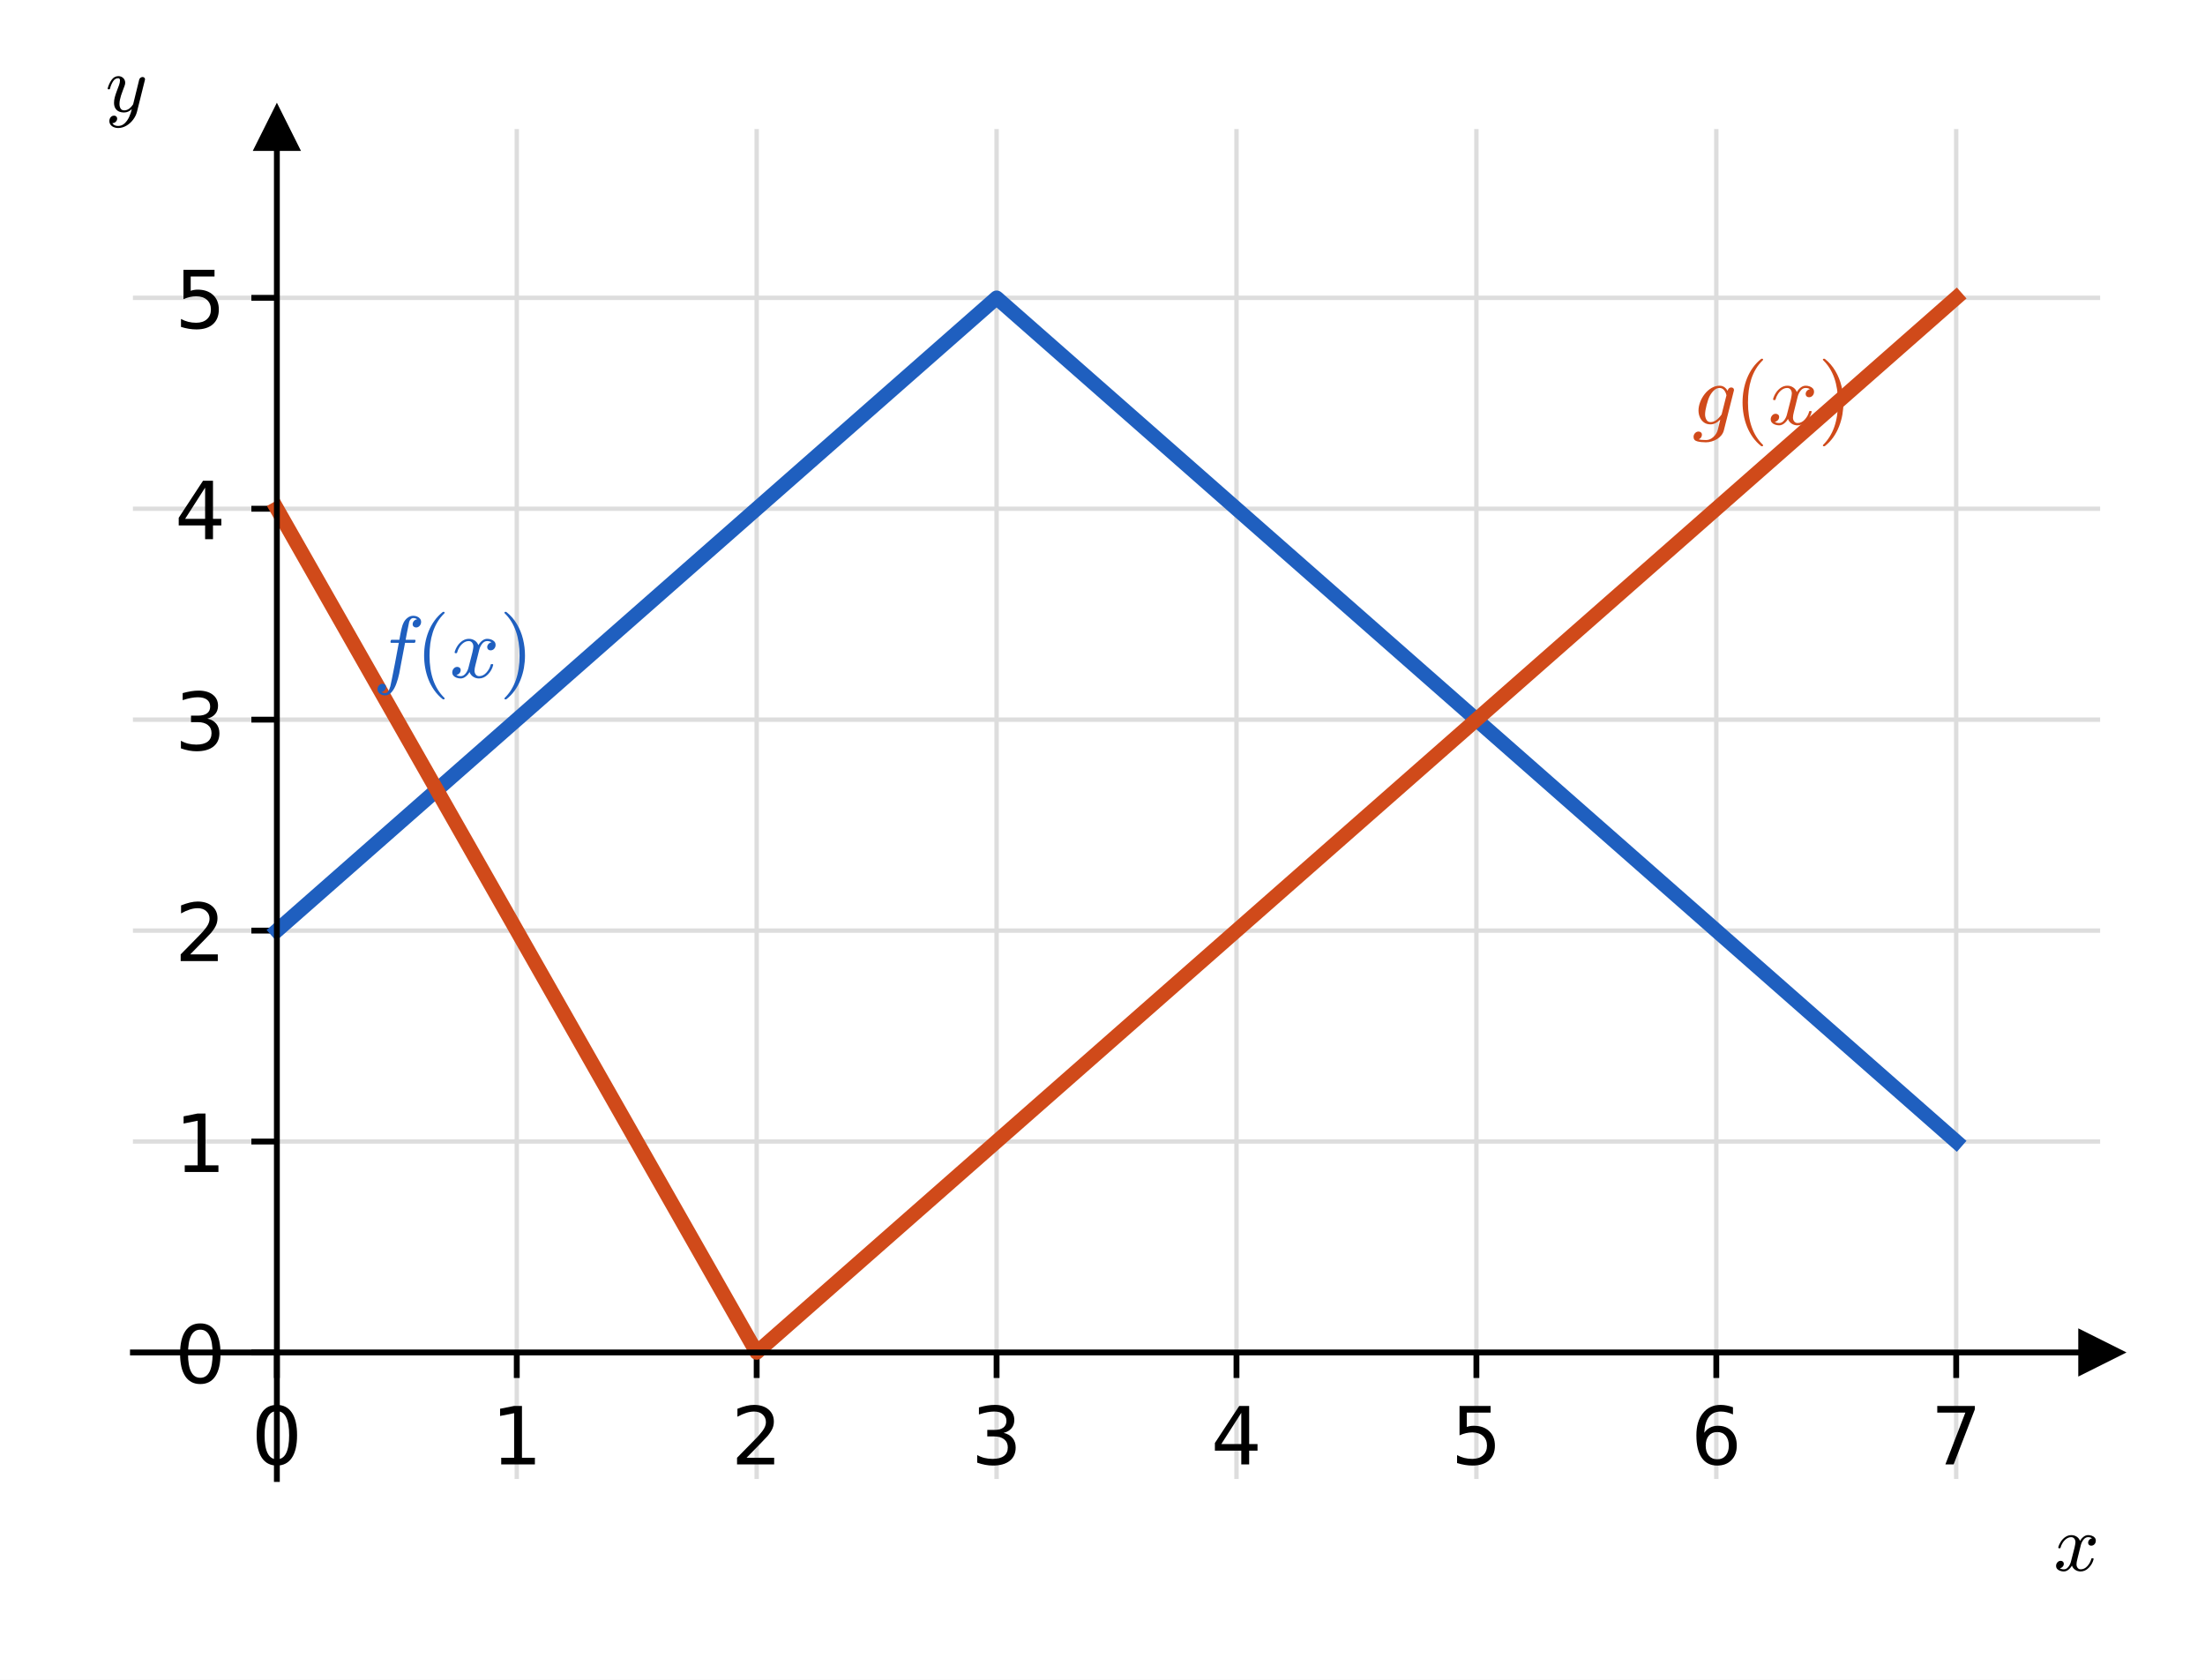
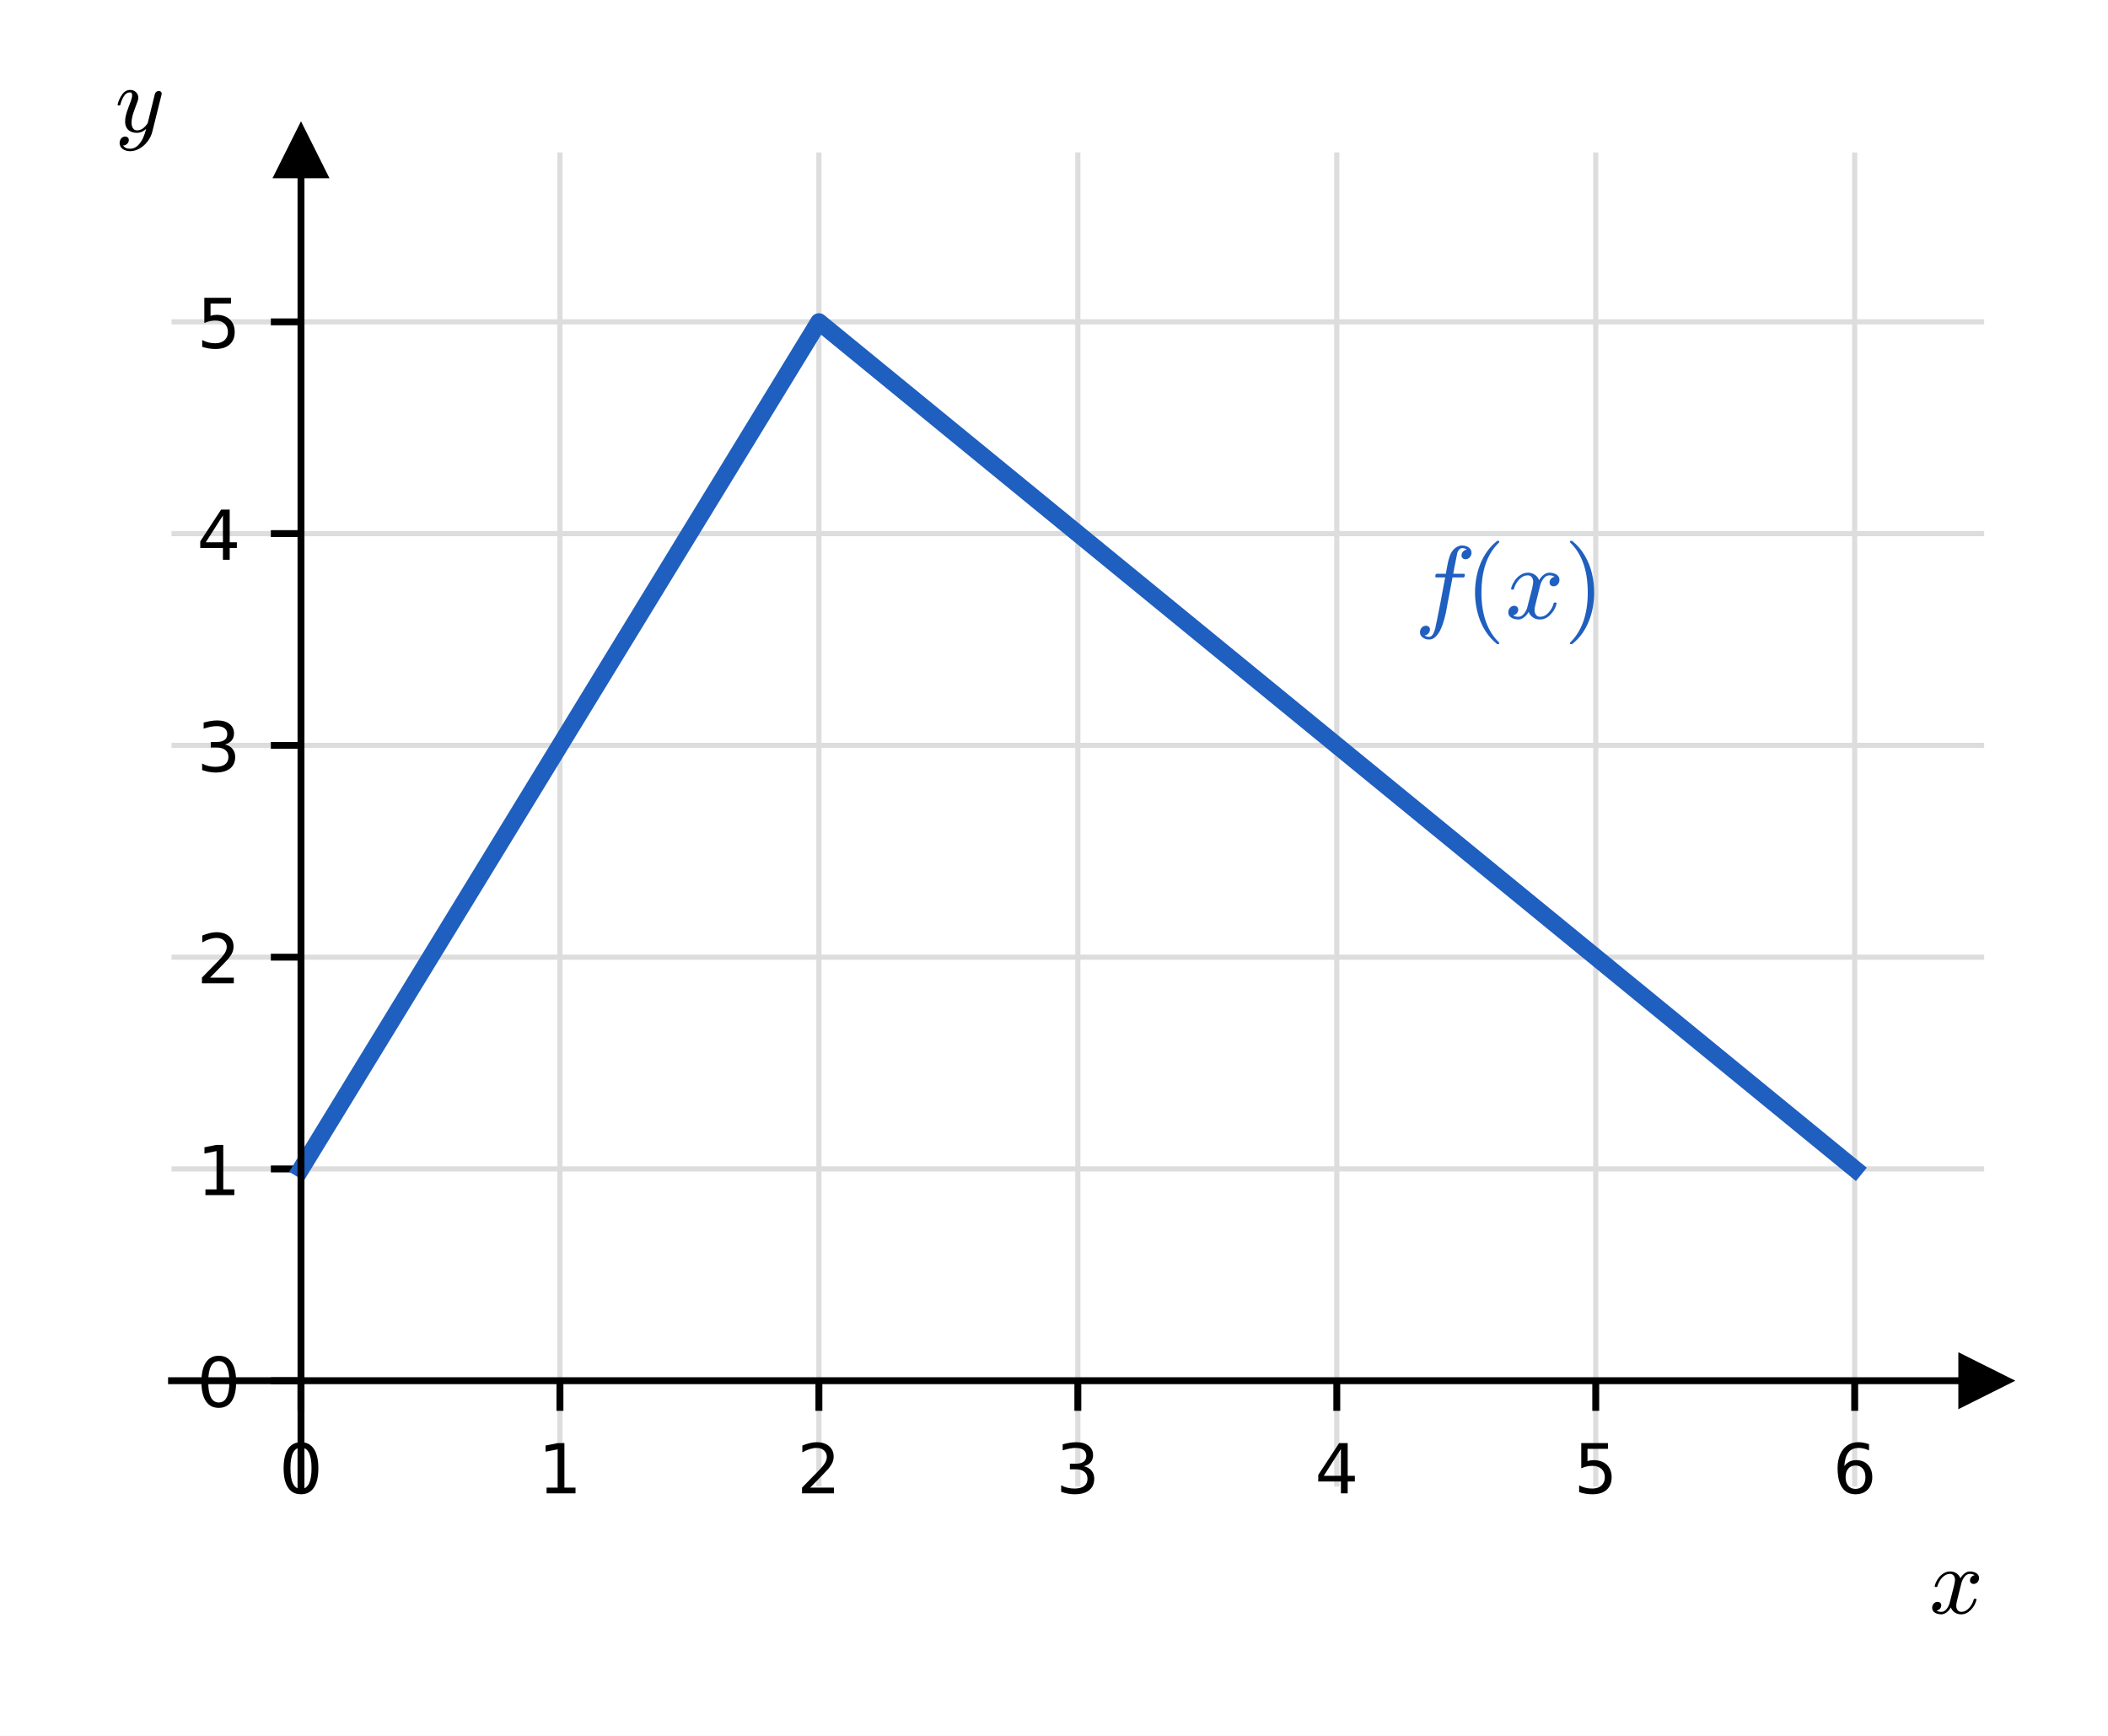
- <svg xmlns="http://www.w3.org/2000/svg" xmlns:xlink="http://www.w3.org/1999/xlink" width="302.4pt" height="230.4pt" viewBox="0 0 302.4 230.4" version="1.1">
+ <svg xmlns="http://www.w3.org/2000/svg" xmlns:xlink="http://www.w3.org/1999/xlink" width="244.8pt" height="201.6pt" viewBox="0 0 244.8 201.6" version="1.1">
  <defs>
    <style type="text/css">*{stroke-linejoin: round; stroke-linecap: butt}</style>
  </defs>
  <g id="figure_1">
    <g id="patch_1">
-       <path d="M 0 230.4  L 302.4 230.4  L 302.4 0  L 0 0  z " style="fill: #ffffff" />
+       <path d="M 0 201.6  L 244.8 201.6  L 244.8 0  L 0 0  z " style="fill: #ffffff" />
    </g>
    <g id="axes_1">
      <g id="patch_2">
-         <path d="M 18.23 202.86  L 288.02 202.86  L 288.02 17.703  L 18.23 17.703  z " style="fill: #ffffff" />
+         <path d="M 19.919 172.652  L 230.42 172.652  L 230.42 17.703  L 19.919 17.703  z " style="fill: #ffffff" />
      </g>
      <g id="matplotlib.axis_1">
        <g id="xtick_1">
          <g id="line2d_1">
-             <path d="M 37.971 202.86  L 37.971 17.703  " clip-path="url(#p6e31f334b8)" style="fill: none; stroke: #dddddd; stroke-width: 0.6; stroke-linecap: square" />
+             <path d="M 34.954 172.652  L 34.954 17.703  " clip-path="url(#p81a8c846b7)" style="fill: none; stroke: #dddddd; stroke-width: 0.6; stroke-linecap: square" />
          </g>
          <g id="line2d_2">
            <defs>
-               <path id="mf22187dd60" d="M 0 0  L 0 3.5  " style="stroke: #000000; stroke-width: 0.8" />
+               <path id="m3d7df8a0d9" d="M 0 0  L 0 3.5  " style="stroke: #000000; stroke-width: 0.8" />
            </defs>
            <g>
-               <use xlink:href="#mf22187dd60" x="37.971" y="185.502" style="stroke: #000000; stroke-width: 0.8" />
+               <use xlink:href="#m3d7df8a0d9" x="34.954" y="160.354" style="stroke: #000000; stroke-width: 0.8" />
            </g>
          </g>
          <g id="text_1">
-             <g transform="translate(34.47178 200.8599) scale(0.11 -0.11)">
+             <g transform="translate(32.40939 173.4328) scale(0.08 -0.08)">
              <defs>
                <path id="DejaVuSans-30" d="M 2034 4250  Q 1547 4250 1301 3770  Q 1056 3291 1056 2328  Q 1056 1369 1301 889  Q 1547 409 2034 409  Q 2525 409 2770 889  Q 3016 1369 3016 2328  Q 3016 3291 2770 3770  Q 2525 4250 2034 4250  z M 2034 4750  Q 2819 4750 3233 4129  Q 3647 3509 3647 2328  Q 3647 1150 3233 529  Q 2819 -91 2034 -91  Q 1250 -91 836 529  Q 422 1150 422 2328  Q 422 3509 836 4129  Q 1250 4750 2034 4750  z " transform="scale(0.015625)" />
              </defs>
              <use xlink:href="#DejaVuSans-30" />
            </g>
          </g>
        </g>
        <g id="xtick_2">
          <g id="line2d_3">
-             <path d="M 70.872 202.86  L 70.872 17.703  " clip-path="url(#p6e31f334b8)" style="fill: none; stroke: #dddddd; stroke-width: 0.6; stroke-linecap: square" />
+             <path d="M 65.026 172.652  L 65.026 17.703  " clip-path="url(#p81a8c846b7)" style="fill: none; stroke: #dddddd; stroke-width: 0.6; stroke-linecap: square" />
          </g>
          <g id="line2d_4">
            <g>
-               <use xlink:href="#mf22187dd60" x="70.872" y="185.502" style="stroke: #000000; stroke-width: 0.8" />
+               <use xlink:href="#m3d7df8a0d9" x="65.026" y="160.354" style="stroke: #000000; stroke-width: 0.8" />
            </g>
          </g>
          <g id="text_2">
-             <g transform="translate(67.37294 200.8599) scale(0.11 -0.11)">
+             <g transform="translate(62.48102 173.4328) scale(0.08 -0.08)">
              <defs>
                <path id="DejaVuSans-31" d="M 794 531  L 1825 531  L 1825 4091  L 703 3866  L 703 4441  L 1819 4666  L 2450 4666  L 2450 531  L 3481 531  L 3481 0  L 794 0  L 794 531  z " transform="scale(0.015625)" />
              </defs>
              <use xlink:href="#DejaVuSans-31" />
            </g>
          </g>
        </g>
        <g id="xtick_3">
          <g id="line2d_5">
-             <path d="M 103.773 202.86  L 103.773 17.703  " clip-path="url(#p6e31f334b8)" style="fill: none; stroke: #dddddd; stroke-width: 0.6; stroke-linecap: square" />
+             <path d="M 95.098 172.652  L 95.098 17.703  " clip-path="url(#p81a8c846b7)" style="fill: none; stroke: #dddddd; stroke-width: 0.6; stroke-linecap: square" />
          </g>
          <g id="line2d_6">
            <g>
-               <use xlink:href="#mf22187dd60" x="103.773" y="185.502" style="stroke: #000000; stroke-width: 0.8" />
+               <use xlink:href="#m3d7df8a0d9" x="95.098" y="160.354" style="stroke: #000000; stroke-width: 0.8" />
            </g>
          </g>
          <g id="text_3">
-             <g transform="translate(100.2741 200.8599) scale(0.11 -0.11)">
+             <g transform="translate(92.55265 173.4328) scale(0.08 -0.08)">
              <defs>
                <path id="DejaVuSans-32" d="M 1228 531  L 3431 531  L 3431 0  L 469 0  L 469 531  Q 828 903 1448 1529  Q 2069 2156 2228 2338  Q 2531 2678 2651 2914  Q 2772 3150 2772 3378  Q 2772 3750 2511 3984  Q 2250 4219 1831 4219  Q 1534 4219 1204 4116  Q 875 4013 500 3803  L 500 4441  Q 881 4594 1212 4672  Q 1544 4750 1819 4750  Q 2544 4750 2975 4387  Q 3406 4025 3406 3419  Q 3406 3131 3298 2873  Q 3191 2616 2906 2266  Q 2828 2175 2409 1742  Q 1991 1309 1228 531  z " transform="scale(0.015625)" />
              </defs>
              <use xlink:href="#DejaVuSans-32" />
            </g>
          </g>
        </g>
        <g id="xtick_4">
          <g id="line2d_7">
-             <path d="M 136.675 202.86  L 136.675 17.703  " clip-path="url(#p6e31f334b8)" style="fill: none; stroke: #dddddd; stroke-width: 0.6; stroke-linecap: square" />
+             <path d="M 125.169 172.652  L 125.169 17.703  " clip-path="url(#p81a8c846b7)" style="fill: none; stroke: #dddddd; stroke-width: 0.6; stroke-linecap: square" />
          </g>
          <g id="line2d_8">
            <g>
-               <use xlink:href="#mf22187dd60" x="136.675" y="185.502" style="stroke: #000000; stroke-width: 0.8" />
+               <use xlink:href="#m3d7df8a0d9" x="125.169" y="160.354" style="stroke: #000000; stroke-width: 0.8" />
            </g>
          </g>
          <g id="text_4">
-             <g transform="translate(133.1753 200.8599) scale(0.11 -0.11)">
+             <g transform="translate(122.6243 173.4328) scale(0.08 -0.08)">
              <defs>
                <path id="DejaVuSans-33" d="M 2597 2516  Q 3050 2419 3304 2112  Q 3559 1806 3559 1356  Q 3559 666 3084 287  Q 2609 -91 1734 -91  Q 1441 -91 1130 -33  Q 819 25 488 141  L 488 750  Q 750 597 1062 519  Q 1375 441 1716 441  Q 2309 441 2620 675  Q 2931 909 2931 1356  Q 2931 1769 2642 2001  Q 2353 2234 1838 2234  L 1294 2234  L 1294 2753  L 1863 2753  Q 2328 2753 2575 2939  Q 2822 3125 2822 3475  Q 2822 3834 2567 4026  Q 2313 4219 1838 4219  Q 1578 4219 1281 4162  Q 984 4106 628 3988  L 628 4550  Q 988 4650 1302 4700  Q 1616 4750 1894 4750  Q 2613 4750 3031 4423  Q 3450 4097 3450 3541  Q 3450 3153 3228 2886  Q 3006 2619 2597 2516  z " transform="scale(0.015625)" />
              </defs>
              <use xlink:href="#DejaVuSans-33" />
            </g>
          </g>
        </g>
        <g id="xtick_5">
          <g id="line2d_9">
-             <path d="M 169.576 202.86  L 169.576 17.703  " clip-path="url(#p6e31f334b8)" style="fill: none; stroke: #dddddd; stroke-width: 0.6; stroke-linecap: square" />
+             <path d="M 155.241 172.652  L 155.241 17.703  " clip-path="url(#p81a8c846b7)" style="fill: none; stroke: #dddddd; stroke-width: 0.6; stroke-linecap: square" />
          </g>
          <g id="line2d_10">
            <g>
-               <use xlink:href="#mf22187dd60" x="169.576" y="185.502" style="stroke: #000000; stroke-width: 0.8" />
+               <use xlink:href="#m3d7df8a0d9" x="155.241" y="160.354" style="stroke: #000000; stroke-width: 0.8" />
            </g>
          </g>
          <g id="text_5">
-             <g transform="translate(166.0764 200.8599) scale(0.11 -0.11)">
+             <g transform="translate(152.6959 173.4328) scale(0.08 -0.08)">
              <defs>
                <path id="DejaVuSans-34" d="M 2419 4116  L 825 1625  L 2419 1625  L 2419 4116  z M 2253 4666  L 3047 4666  L 3047 1625  L 3713 1625  L 3713 1100  L 3047 1100  L 3047 0  L 2419 0  L 2419 1100  L 313 1100  L 313 1709  L 2253 4666  z " transform="scale(0.015625)" />
              </defs>
              <use xlink:href="#DejaVuSans-34" />
            </g>
          </g>
        </g>
        <g id="xtick_6">
          <g id="line2d_11">
-             <path d="M 202.477 202.86  L 202.477 17.703  " clip-path="url(#p6e31f334b8)" style="fill: none; stroke: #dddddd; stroke-width: 0.6; stroke-linecap: square" />
+             <path d="M 185.313 172.652  L 185.313 17.703  " clip-path="url(#p81a8c846b7)" style="fill: none; stroke: #dddddd; stroke-width: 0.6; stroke-linecap: square" />
          </g>
          <g id="line2d_12">
            <g>
-               <use xlink:href="#mf22187dd60" x="202.477" y="185.502" style="stroke: #000000; stroke-width: 0.8" />
+               <use xlink:href="#m3d7df8a0d9" x="185.313" y="160.354" style="stroke: #000000; stroke-width: 0.8" />
            </g>
          </g>
          <g id="text_6">
-             <g transform="translate(198.9776 200.8599) scale(0.11 -0.11)">
+             <g transform="translate(182.7676 173.4328) scale(0.08 -0.08)">
              <defs>
                <path id="DejaVuSans-35" d="M 691 4666  L 3169 4666  L 3169 4134  L 1269 4134  L 1269 2991  Q 1406 3038 1543 3061  Q 1681 3084 1819 3084  Q 2600 3084 3056 2656  Q 3513 2228 3513 1497  Q 3513 744 3044 326  Q 2575 -91 1722 -91  Q 1428 -91 1123 -41  Q 819 9 494 109  L 494 744  Q 775 591 1075 516  Q 1375 441 1709 441  Q 2250 441 2565 725  Q 2881 1009 2881 1497  Q 2881 1984 2565 2268  Q 2250 2553 1709 2553  Q 1456 2553 1204 2497  Q 953 2441 691 2322  L 691 4666  z " transform="scale(0.015625)" />
              </defs>
              <use xlink:href="#DejaVuSans-35" />
            </g>
          </g>
        </g>
        <g id="xtick_7">
          <g id="line2d_13">
-             <path d="M 235.378 202.86  L 235.378 17.703  " clip-path="url(#p6e31f334b8)" style="fill: none; stroke: #dddddd; stroke-width: 0.6; stroke-linecap: square" />
+             <path d="M 215.384 172.652  L 215.384 17.703  " clip-path="url(#p81a8c846b7)" style="fill: none; stroke: #dddddd; stroke-width: 0.6; stroke-linecap: square" />
          </g>
          <g id="line2d_14">
            <g>
-               <use xlink:href="#mf22187dd60" x="235.378" y="185.502" style="stroke: #000000; stroke-width: 0.8" />
+               <use xlink:href="#m3d7df8a0d9" x="215.384" y="160.354" style="stroke: #000000; stroke-width: 0.8" />
            </g>
          </g>
          <g id="text_7">
-             <g transform="translate(231.8788 200.8599) scale(0.11 -0.11)">
+             <g transform="translate(212.8392 173.4328) scale(0.08 -0.08)">
              <defs>
                <path id="DejaVuSans-36" d="M 2113 2584  Q 1688 2584 1439 2293  Q 1191 2003 1191 1497  Q 1191 994 1439 701  Q 1688 409 2113 409  Q 2538 409 2786 701  Q 3034 994 3034 1497  Q 3034 2003 2786 2293  Q 2538 2584 2113 2584  z M 3366 4563  L 3366 3988  Q 3128 4100 2886 4159  Q 2644 4219 2406 4219  Q 1781 4219 1451 3797  Q 1122 3375 1075 2522  Q 1259 2794 1537 2939  Q 1816 3084 2150 3084  Q 2853 3084 3261 2657  Q 3669 2231 3669 1497  Q 3669 778 3244 343  Q 2819 -91 2113 -91  Q 1303 -91 875 529  Q 447 1150 447 2328  Q 447 3434 972 4092  Q 1497 4750 2381 4750  Q 2619 4750 2861 4703  Q 3103 4656 3366 4563  z " transform="scale(0.015625)" />
              </defs>
              <use xlink:href="#DejaVuSans-36" />
            </g>
          </g>
        </g>
-         <g id="xtick_8">
-           <g id="line2d_15">
-             <path d="M 268.279 202.86  L 268.279 17.703  " clip-path="url(#p6e31f334b8)" style="fill: none; stroke: #dddddd; stroke-width: 0.6; stroke-linecap: square" />
-           </g>
-           <g id="line2d_16">
-             <g>
-               <use xlink:href="#mf22187dd60" x="268.279" y="185.502" style="stroke: #000000; stroke-width: 0.8" />
-             </g>
-           </g>
-           <g id="text_8">
-             <g transform="translate(264.7799 200.8599) scale(0.11 -0.11)">
-               <defs>
-                 <path id="DejaVuSans-37" d="M 525 4666  L 3525 4666  L 3525 4397  L 1831 0  L 1172 0  L 2766 4134  L 525 4134  L 525 4666  z " transform="scale(0.015625)" />
-               </defs>
-               <use xlink:href="#DejaVuSans-37" />
-             </g>
-           </g>
-         </g>
-         <g id="text_9">
-           <g transform="translate(281.64 215.5059) scale(0.11 -0.11)">
+         <g id="text_8">
+           <g transform="translate(224.04 187.4548) scale(0.11 -0.11)">
            <defs>
              <path id="Cmmi10-78" d="M 500 184  Q 613 97 819 97  Q 1019 97 1172 289  Q 1325 481 1381 709  L 1672 1844  Q 1741 2153 1741 2266  Q 1741 2425 1652 2544  Q 1563 2663 1403 2663  Q 1200 2663 1022 2536  Q 844 2409 722 2214  Q 600 2019 550 1819  Q 538 1778 500 1778  L 422 1778  Q 372 1778 372 1838  L 372 1856  Q 434 2094 584 2320  Q 734 2547 951 2687  Q 1169 2828 1416 2828  Q 1650 2828 1839 2703  Q 2028 2578 2106 2363  Q 2216 2559 2386 2693  Q 2556 2828 2759 2828  Q 2897 2828 3040 2779  Q 3184 2731 3275 2631  Q 3366 2531 3366 2381  Q 3366 2219 3261 2101  Q 3156 1984 2994 1984  Q 2891 1984 2822 2050  Q 2753 2116 2753 2216  Q 2753 2350 2845 2451  Q 2938 2553 3066 2572  Q 2950 2663 2747 2663  Q 2541 2663 2389 2472  Q 2238 2281 2175 2047  L 1894 916  Q 1825 659 1825 494  Q 1825 331 1917 214  Q 2009 97 2163 97  Q 2463 97 2698 361  Q 2934 625 3009 941  Q 3022 978 3059 978  L 3138 978  Q 3163 978 3178 961  Q 3194 944 3194 922  Q 3194 916 3188 903  Q 3097 522 2806 225  Q 2516 -72 2150 -72  Q 1916 -72 1727 54  Q 1538 181 1459 397  Q 1359 209 1182 68  Q 1006 -72 806 -72  Q 669 -72 523 -23  Q 378 25 287 125  Q 197 225 197 378  Q 197 528 301 651  Q 406 775 563 775  Q 669 775 741 711  Q 813 647 813 544  Q 813 409 723 309  Q 634 209 500 184  z " transform="scale(0.015625)" />
            </defs>
            <use xlink:href="#Cmmi10-78" transform="translate(0 0.8125)" />
          </g>
        </g>
      </g>
      <g id="matplotlib.axis_2">
        <g id="ytick_1">
+           <g id="line2d_15">
+             <path d="M 19.919 160.354  L 230.42 160.354  " clip-path="url(#p81a8c846b7)" style="fill: none; stroke: #dddddd; stroke-width: 0.6; stroke-linecap: square" />
+           </g>
+           <g id="line2d_16">
+             <defs>
+               <path id="mc7b49d13f2" d="M 0 0  L -3.5 0  " style="stroke: #000000; stroke-width: 0.8" />
+             </defs>
+             <g>
+               <use xlink:href="#mc7b49d13f2" x="34.954" y="160.354" style="stroke: #000000; stroke-width: 0.8" />
+             </g>
+           </g>
+           <g id="text_9">
+             <g transform="translate(22.86439 163.3934) scale(0.08 -0.08)">
+               <use xlink:href="#DejaVuSans-30" />
+             </g>
+           </g>
+         </g>
+         <g id="ytick_2">
          <g id="line2d_17">
-             <path d="M 18.23 185.502  L 288.02 185.502  " clip-path="url(#p6e31f334b8)" style="fill: none; stroke: #dddddd; stroke-width: 0.6; stroke-linecap: square" />
+             <path d="M 19.919 135.759  L 230.42 135.759  " clip-path="url(#p81a8c846b7)" style="fill: none; stroke: #dddddd; stroke-width: 0.6; stroke-linecap: square" />
          </g>
          <g id="line2d_18">
-             <defs>
-               <path id="mc85c3fa2e7" d="M 0 0  L -3.5 0  " style="stroke: #000000; stroke-width: 0.8" />
-             </defs>
-             <g>
-               <use xlink:href="#mc85c3fa2e7" x="37.971" y="185.502" style="stroke: #000000; stroke-width: 0.8" />
+             <g>
+               <use xlink:href="#mc7b49d13f2" x="34.954" y="135.759" style="stroke: #000000; stroke-width: 0.8" />
            </g>
          </g>
          <g id="text_10">
-             <g transform="translate(23.97241 189.6808) scale(0.11 -0.11)">
-               <use xlink:href="#DejaVuSans-30" />
-             </g>
-           </g>
-         </g>
-         <g id="ytick_2">
+             <g transform="translate(22.86439 138.7984) scale(0.08 -0.08)">
+               <use xlink:href="#DejaVuSans-31" />
+             </g>
+           </g>
+         </g>
+         <g id="ytick_3">
          <g id="line2d_19">
-             <path d="M 18.23 156.571  L 288.02 156.571  " clip-path="url(#p6e31f334b8)" style="fill: none; stroke: #dddddd; stroke-width: 0.6; stroke-linecap: square" />
+             <path d="M 19.919 111.164  L 230.42 111.164  " clip-path="url(#p81a8c846b7)" style="fill: none; stroke: #dddddd; stroke-width: 0.6; stroke-linecap: square" />
          </g>
          <g id="line2d_20">
            <g>
-               <use xlink:href="#mc85c3fa2e7" x="37.971" y="156.571" style="stroke: #000000; stroke-width: 0.8" />
+               <use xlink:href="#mc7b49d13f2" x="34.954" y="111.164" style="stroke: #000000; stroke-width: 0.8" />
            </g>
          </g>
          <g id="text_11">
-             <g transform="translate(23.97241 160.75) scale(0.11 -0.11)">
-               <use xlink:href="#DejaVuSans-31" />
-             </g>
-           </g>
-         </g>
-         <g id="ytick_3">
+             <g transform="translate(22.86439 114.2034) scale(0.08 -0.08)">
+               <use xlink:href="#DejaVuSans-32" />
+             </g>
+           </g>
+         </g>
+         <g id="ytick_4">
          <g id="line2d_21">
-             <path d="M 18.23 127.64  L 288.02 127.64  " clip-path="url(#p6e31f334b8)" style="fill: none; stroke: #dddddd; stroke-width: 0.6; stroke-linecap: square" />
+             <path d="M 19.919 86.569  L 230.42 86.569  " clip-path="url(#p81a8c846b7)" style="fill: none; stroke: #dddddd; stroke-width: 0.6; stroke-linecap: square" />
          </g>
          <g id="line2d_22">
            <g>
-               <use xlink:href="#mc85c3fa2e7" x="37.971" y="127.64" style="stroke: #000000; stroke-width: 0.8" />
+               <use xlink:href="#mc7b49d13f2" x="34.954" y="86.569" style="stroke: #000000; stroke-width: 0.8" />
            </g>
          </g>
          <g id="text_12">
-             <g transform="translate(23.97241 131.8192) scale(0.11 -0.11)">
-               <use xlink:href="#DejaVuSans-32" />
-             </g>
-           </g>
-         </g>
-         <g id="ytick_4">
+             <g transform="translate(22.86439 89.60838) scale(0.08 -0.08)">
+               <use xlink:href="#DejaVuSans-33" />
+             </g>
+           </g>
+         </g>
+         <g id="ytick_5">
          <g id="line2d_23">
-             <path d="M 18.23 98.709  L 288.02 98.709  " clip-path="url(#p6e31f334b8)" style="fill: none; stroke: #dddddd; stroke-width: 0.6; stroke-linecap: square" />
+             <path d="M 19.919 61.974  L 230.42 61.974  " clip-path="url(#p81a8c846b7)" style="fill: none; stroke: #dddddd; stroke-width: 0.6; stroke-linecap: square" />
          </g>
          <g id="line2d_24">
            <g>
-               <use xlink:href="#mc85c3fa2e7" x="37.971" y="98.709" style="stroke: #000000; stroke-width: 0.8" />
+               <use xlink:href="#mc7b49d13f2" x="34.954" y="61.974" style="stroke: #000000; stroke-width: 0.8" />
            </g>
          </g>
          <g id="text_13">
-             <g transform="translate(23.97241 102.8884) scale(0.11 -0.11)">
-               <use xlink:href="#DejaVuSans-33" />
-             </g>
-           </g>
-         </g>
-         <g id="ytick_5">
+             <g transform="translate(22.86439 65.01337) scale(0.08 -0.08)">
+               <use xlink:href="#DejaVuSans-34" />
+             </g>
+           </g>
+         </g>
+         <g id="ytick_6">
          <g id="line2d_25">
-             <path d="M 18.23 69.778  L 288.02 69.778  " clip-path="url(#p6e31f334b8)" style="fill: none; stroke: #dddddd; stroke-width: 0.6; stroke-linecap: square" />
+             <path d="M 19.919 37.379  L 230.42 37.379  " clip-path="url(#p81a8c846b7)" style="fill: none; stroke: #dddddd; stroke-width: 0.6; stroke-linecap: square" />
          </g>
          <g id="line2d_26">
            <g>
-               <use xlink:href="#mc85c3fa2e7" x="37.971" y="69.778" style="stroke: #000000; stroke-width: 0.8" />
+               <use xlink:href="#mc7b49d13f2" x="34.954" y="37.379" style="stroke: #000000; stroke-width: 0.8" />
            </g>
          </g>
          <g id="text_14">
-             <g transform="translate(23.97241 73.95756) scale(0.11 -0.11)">
-               <use xlink:href="#DejaVuSans-34" />
-             </g>
-           </g>
-         </g>
-         <g id="ytick_6">
-           <g id="line2d_27">
-             <path d="M 18.23 40.848  L 288.02 40.848  " clip-path="url(#p6e31f334b8)" style="fill: none; stroke: #dddddd; stroke-width: 0.6; stroke-linecap: square" />
-           </g>
-           <g id="line2d_28">
-             <g>
-               <use xlink:href="#mc85c3fa2e7" x="37.971" y="40.848" style="stroke: #000000; stroke-width: 0.8" />
-             </g>
-           </g>
-           <g id="text_15">
-             <g transform="translate(23.97241 45.02675) scale(0.11 -0.11)">
+             <g transform="translate(22.86439 40.41836) scale(0.08 -0.08)">
              <use xlink:href="#DejaVuSans-35" />
            </g>
          </g>
        </g>
-         <g id="text_16">
-           <g transform="translate(14.47241 15.39297) scale(0.11 -0.11)">
+         <g id="text_15">
+           <g transform="translate(13.36439 15.39297) scale(0.11 -0.11)">
            <defs>
              <path id="Cmmi10-79" d="M 538 -916  Q 672 -1147 1006 -1147  Q 1309 -1147 1531 -934  Q 1753 -722 1889 -420  Q 2025 -119 2100 197  Q 1816 -72 1484 -72  Q 1231 -72 1053 15  Q 875 103 776 276  Q 678 450 678 697  Q 678 906 734 1126  Q 791 1347 892 1617  Q 994 1888 1069 2088  Q 1153 2322 1153 2472  Q 1153 2663 1013 2663  Q 759 2663 595 2402  Q 431 2141 353 1819  Q 341 1778 300 1778  L 225 1778  Q 172 1778 172 1838  L 172 1856  Q 275 2238 487 2533  Q 700 2828 1025 2828  Q 1253 2828 1411 2678  Q 1569 2528 1569 2297  Q 1569 2178 1516 2047  Q 1488 1969 1388 1706  Q 1288 1444 1234 1272  Q 1181 1100 1147 934  Q 1113 769 1113 603  Q 1113 391 1203 244  Q 1294 97 1491 97  Q 1888 97 2203 581  L 2688 2553  Q 2709 2638 2787 2698  Q 2866 2759 2956 2759  Q 3034 2759 3092 2709  Q 3150 2659 3150 2578  Q 3150 2541 3144 2528  L 2509 -19  Q 2425 -347 2200 -647  Q 1975 -947 1658 -1130  Q 1341 -1313 997 -1313  Q 831 -1313 668 -1248  Q 506 -1184 406 -1056  Q 306 -928 306 -756  Q 306 -581 409 -453  Q 513 -325 684 -325  Q 788 -325 858 -389  Q 928 -453 928 -556  Q 928 -703 818 -812  Q 709 -922 563 -922  Q 556 -919 550 -917  Q 544 -916 538 -916  z " transform="scale(0.015625)" />
            </defs>
            <use xlink:href="#Cmmi10-79" transform="translate(0 0.8125)" />
          </g>
        </g>
      </g>
-       <g id="line2d_29">
+       <g id="line2d_27">
        <defs>
-           <path id="mc4406c284a" d="M 2.5 0  L -2.5 -2.5  L -2.5 2.5  z " style="stroke: #000000; stroke-linejoin: miter" />
+           <path id="m8fe0d9b8eb" d="M 2.5 0  L -2.5 -2.5  L -2.5 2.5  z " style="stroke: #000000; stroke-linejoin: miter" />
        </defs>
        <g>
-           <use xlink:href="#mc4406c284a" x="288.02" y="185.502" style="stroke: #000000; stroke-linejoin: miter" />
-         </g>
-       </g>
-       <g id="line2d_30">
+           <use xlink:href="#m8fe0d9b8eb" x="230.42" y="160.354" style="stroke: #000000; stroke-linejoin: miter" />
+         </g>
+       </g>
+       <g id="line2d_28">
        <defs>
-           <path id="mf03f777263" d="M 0 -2.5  L -2.5 2.5  L 2.5 2.5  z " style="stroke: #000000; stroke-linejoin: miter" />
+           <path id="m8ac3283823" d="M 0 -2.5  L -2.5 2.5  L 2.5 2.5  z " style="stroke: #000000; stroke-linejoin: miter" />
        </defs>
        <g>
-           <use xlink:href="#mf03f777263" x="37.971" y="17.703" style="stroke: #000000; stroke-linejoin: miter" />
-         </g>
-       </g>
-       <g id="line2d_31">
-         <path d="M 37.971 127.64  L 136.675 40.848  L 268.279 156.571  " clip-path="url(#p6e31f334b8)" style="fill: none; stroke: #1f5fbf; stroke-width: 2; stroke-linecap: square" />
-       </g>
-       <g id="line2d_32">
-         <path d="M 37.971 69.778  L 103.773 185.502  L 268.279 40.848  " clip-path="url(#p6e31f334b8)" style="fill: none; stroke: #d04a1a; stroke-width: 2; stroke-linecap: square" />
+           <use xlink:href="#m8ac3283823" x="34.954" y="17.703" style="stroke: #000000; stroke-linejoin: miter" />
+         </g>
+       </g>
+       <g id="line2d_29">
+         <path d="M 34.954 135.759  L 95.098 37.379  L 215.384 135.759  " clip-path="url(#p81a8c846b7)" style="fill: none; stroke: #1f5fbf; stroke-width: 2; stroke-linecap: square" />
      </g>
      <g id="patch_3">
-         <path d="M 37.971 202.86  L 37.971 17.703  " style="fill: none; stroke: #000000; stroke-width: 0.8; stroke-linejoin: miter; stroke-linecap: square" />
+         <path d="M 34.954 172.652  L 34.954 17.703  " style="fill: none; stroke: #000000; stroke-width: 0.8; stroke-linejoin: miter; stroke-linecap: square" />
      </g>
      <g id="patch_4">
-         <path d="M 18.23 185.502  L 288.02 185.502  " style="fill: none; stroke: #000000; stroke-width: 0.8; stroke-linejoin: miter; stroke-linecap: square" />
-       </g>
-       <g id="text_17">
-         <g style="fill: #1f5fbf" transform="translate(51.13162 92.92306) scale(0.12 -0.12)">
+         <path d="M 19.919 160.354  L 230.42 160.354  " style="fill: none; stroke: #000000; stroke-width: 0.8; stroke-linejoin: miter; stroke-linecap: square" />
+       </g>
+       <g id="text_16">
+         <g style="fill: #1f5fbf" transform="translate(164.2624 71.812) scale(0.12 -0.12)">
          <defs>
            <path id="Cmmi10-66" d="M 622 -1056  Q 741 -1147 909 -1147  Q 1138 -1147 1281 -641  Q 1341 -397 1606 966  L 1900 2534  L 1350 2534  Q 1288 2534 1288 2619  Q 1313 2759 1369 2759  L 1941 2759  L 2016 3175  Q 2053 3369 2084 3508  Q 2116 3647 2152 3765  Q 2188 3884 2259 4031  Q 2369 4241 2555 4377  Q 2741 4513 2956 4513  Q 3097 4513 3230 4461  Q 3363 4409 3447 4306  Q 3531 4203 3531 4063  Q 3531 3900 3423 3779  Q 3316 3659 3163 3659  Q 3059 3659 2986 3723  Q 2913 3788 2913 3891  Q 2913 4031 3008 4136  Q 3103 4241 3244 4256  Q 3125 4347 2950 4347  Q 2853 4347 2767 4256  Q 2681 4166 2656 4063  Q 2616 3900 2478 3181  L 2400 2759  L 3059 2759  Q 3122 2759 3122 2675  Q 3119 2659 3109 2620  Q 3100 2581 3083 2557  Q 3066 2534 3041 2534  L 2356 2534  L 2059 972  Q 2003 631 1929 279  Q 1856 -72 1723 -442  Q 1591 -813 1384 -1063  Q 1178 -1313 897 -1313  Q 681 -1313 511 -1189  Q 341 -1066 341 -863  Q 341 -700 445 -579  Q 550 -459 709 -459  Q 816 -459 887 -523  Q 959 -588 959 -691  Q 959 -828 857 -942  Q 756 -1056 622 -1056  z " transform="scale(0.015625)" />
            <path id="Cmr10-28" d="M 1984 -1588  Q 1628 -1306 1370 -942  Q 1113 -578 948 -165  Q 784 247 703 697  Q 622 1147 622 1600  Q 622 2059 703 2509  Q 784 2959 951 3375  Q 1119 3791 1378 4153  Q 1638 4516 1984 4788  Q 1984 4800 2016 4800  L 2075 4800  Q 2094 4800 2109 4783  Q 2125 4766 2125 4744  Q 2125 4716 2113 4703  Q 1800 4397 1592 4047  Q 1384 3697 1257 3301  Q 1131 2906 1075 2482  Q 1019 2059 1019 1600  Q 1019 -434 2106 -1491  Q 2125 -1509 2125 -1544  Q 2125 -1559 2108 -1579  Q 2091 -1600 2075 -1600  L 2016 -1600  Q 1984 -1600 1984 -1588  z " transform="scale(0.015625)" />
            <path id="Cmr10-29" d="M 416 -1600  Q 359 -1600 359 -1544  Q 359 -1516 372 -1503  Q 1466 -434 1466 1600  Q 1466 3634 384 4691  Q 359 4706 359 4744  Q 359 4766 376 4783  Q 394 4800 416 4800  L 475 4800  Q 494 4800 506 4788  Q 966 4425 1272 3906  Q 1578 3388 1720 2800  Q 1863 2213 1863 1600  Q 1863 1147 1786 708  Q 1709 269 1542 -157  Q 1375 -584 1119 -945  Q 863 -1306 506 -1588  Q 494 -1600 475 -1600  L 416 -1600  z " transform="scale(0.015625)" />
          </defs>
          <use xlink:href="#Cmmi10-66" />
          <use xlink:href="#Cmr10-28" transform="translate(48.87695 0)" />
          <use xlink:href="#Cmmi10-78" transform="translate(87.69531 0)" />
          <use xlink:href="#Cmr10-29" transform="translate(144.7754 0)" />
        </g>
      </g>
-       <g id="text_18">
-         <g style="fill: #d04a1a" transform="translate(232.088 58.2061) scale(0.12 -0.12)">
-           <defs>
-             <path id="Cmmi10-67" d="M 91 -916  Q 91 -759 198 -642  Q 306 -525 459 -525  Q 563 -525 633 -589  Q 703 -653 703 -756  Q 703 -872 637 -964  Q 572 -1056 469 -1094  Q 641 -1147 1006 -1147  Q 1300 -1147 1544 -920  Q 1788 -694 1863 -397  L 2047 353  Q 1700 0 1325 0  Q 1050 0 854 140  Q 659 281 556 515  Q 453 750 453 1013  Q 453 1306 573 1628  Q 694 1950 911 2225  Q 1128 2500 1409 2664  Q 1691 2828 2003 2828  Q 2191 2828 2341 2725  Q 2491 2622 2578 2450  Q 2641 2700 2853 2700  Q 2934 2700 2990 2651  Q 3047 2603 3047 2522  Q 3047 2503 3045 2493  Q 3044 2484 3041 2472  L 2309 -434  Q 2259 -634 2125 -800  Q 1991 -966 1809 -1077  Q 1628 -1188 1412 -1250  Q 1197 -1313 997 -1313  Q 631 -1313 361 -1242  Q 91 -1172 91 -916  z M 1338 166  Q 1747 166 2144 728  L 2497 2125  Q 2453 2347 2322 2505  Q 2191 2663 1991 2663  Q 1778 2663 1589 2489  Q 1400 2316 1275 2075  Q 1156 1844 1045 1411  Q 934 978 934 728  Q 934 509 1034 337  Q 1134 166 1338 166  z " transform="scale(0.015625)" />
-           </defs>
-           <use xlink:href="#Cmmi10-67" />
-           <use xlink:href="#Cmr10-28" transform="translate(47.70508 0)" />
-           <use xlink:href="#Cmmi10-78" transform="translate(86.52344 0)" />
-           <use xlink:href="#Cmr10-29" transform="translate(143.6035 0)" />
-         </g>
-       </g>
    </g>
  </g>
  <defs>
-     <clipPath id="p6e31f334b8">
-       <rect x="18.23" y="17.703" width="269.79" height="185.157" />
+     <clipPath id="p81a8c846b7">
+       <rect x="19.919" y="17.703" width="210.501" height="154.949" />
    </clipPath>
  </defs>
</svg>
